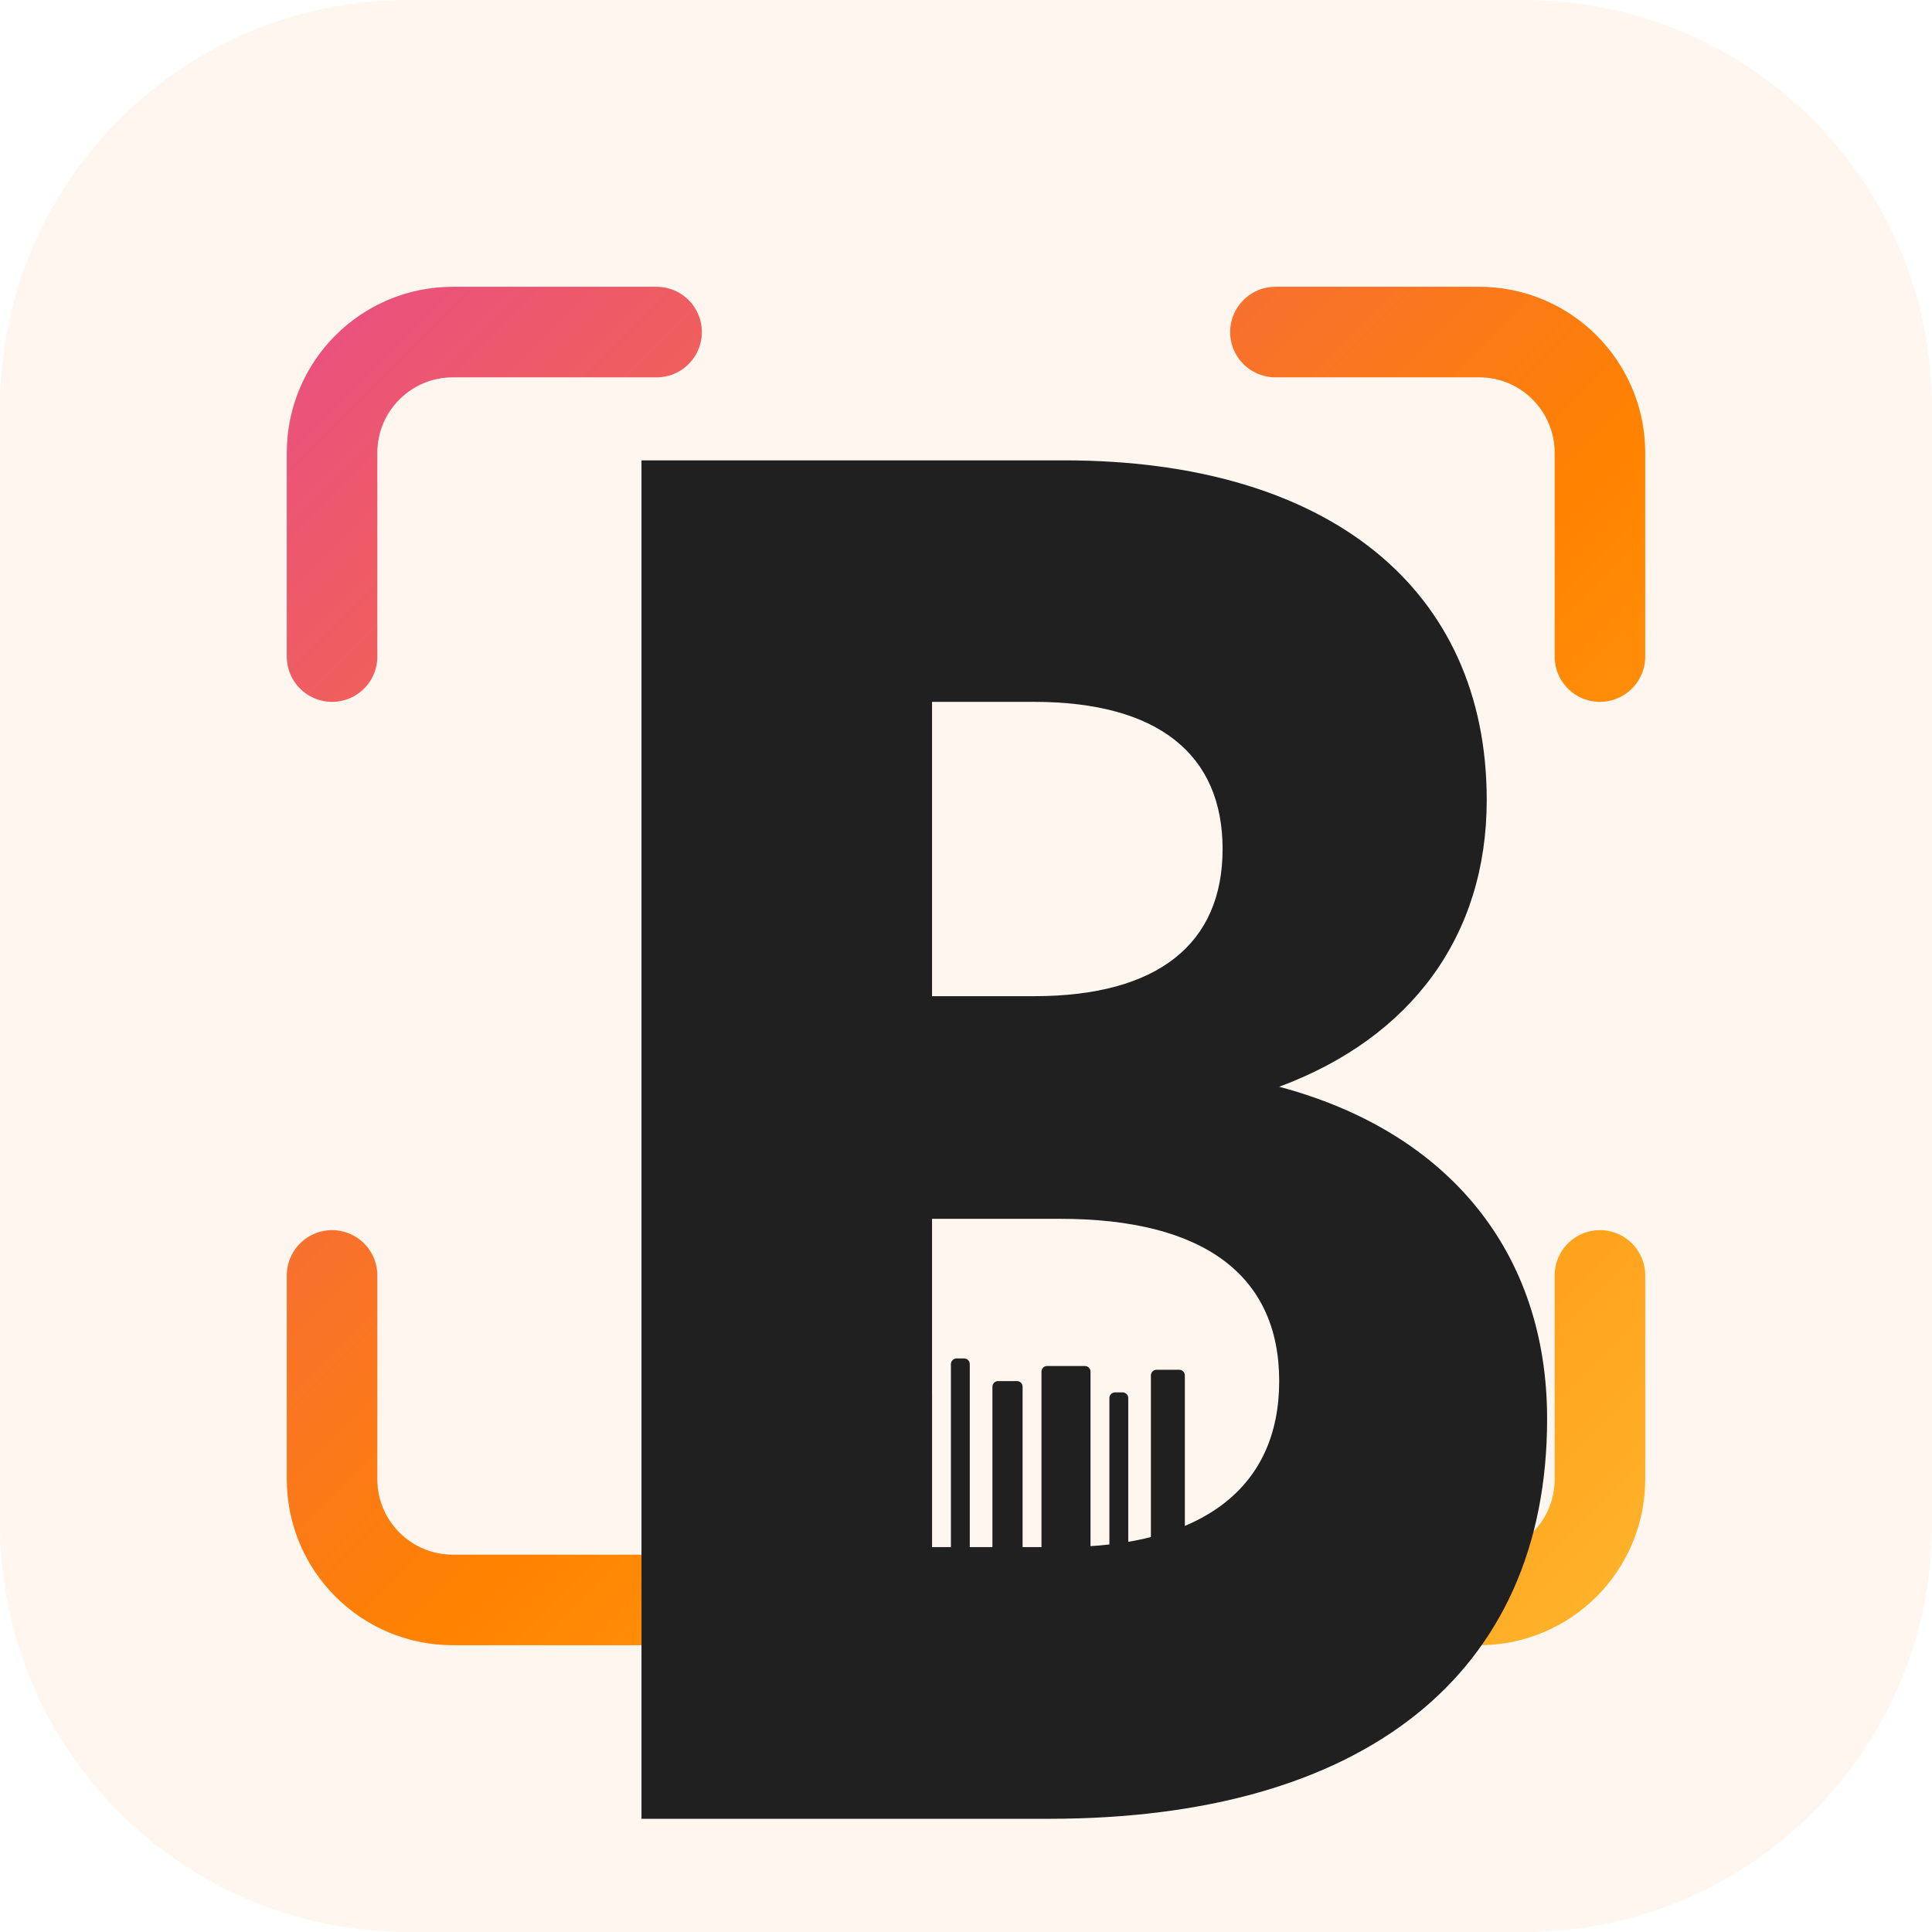
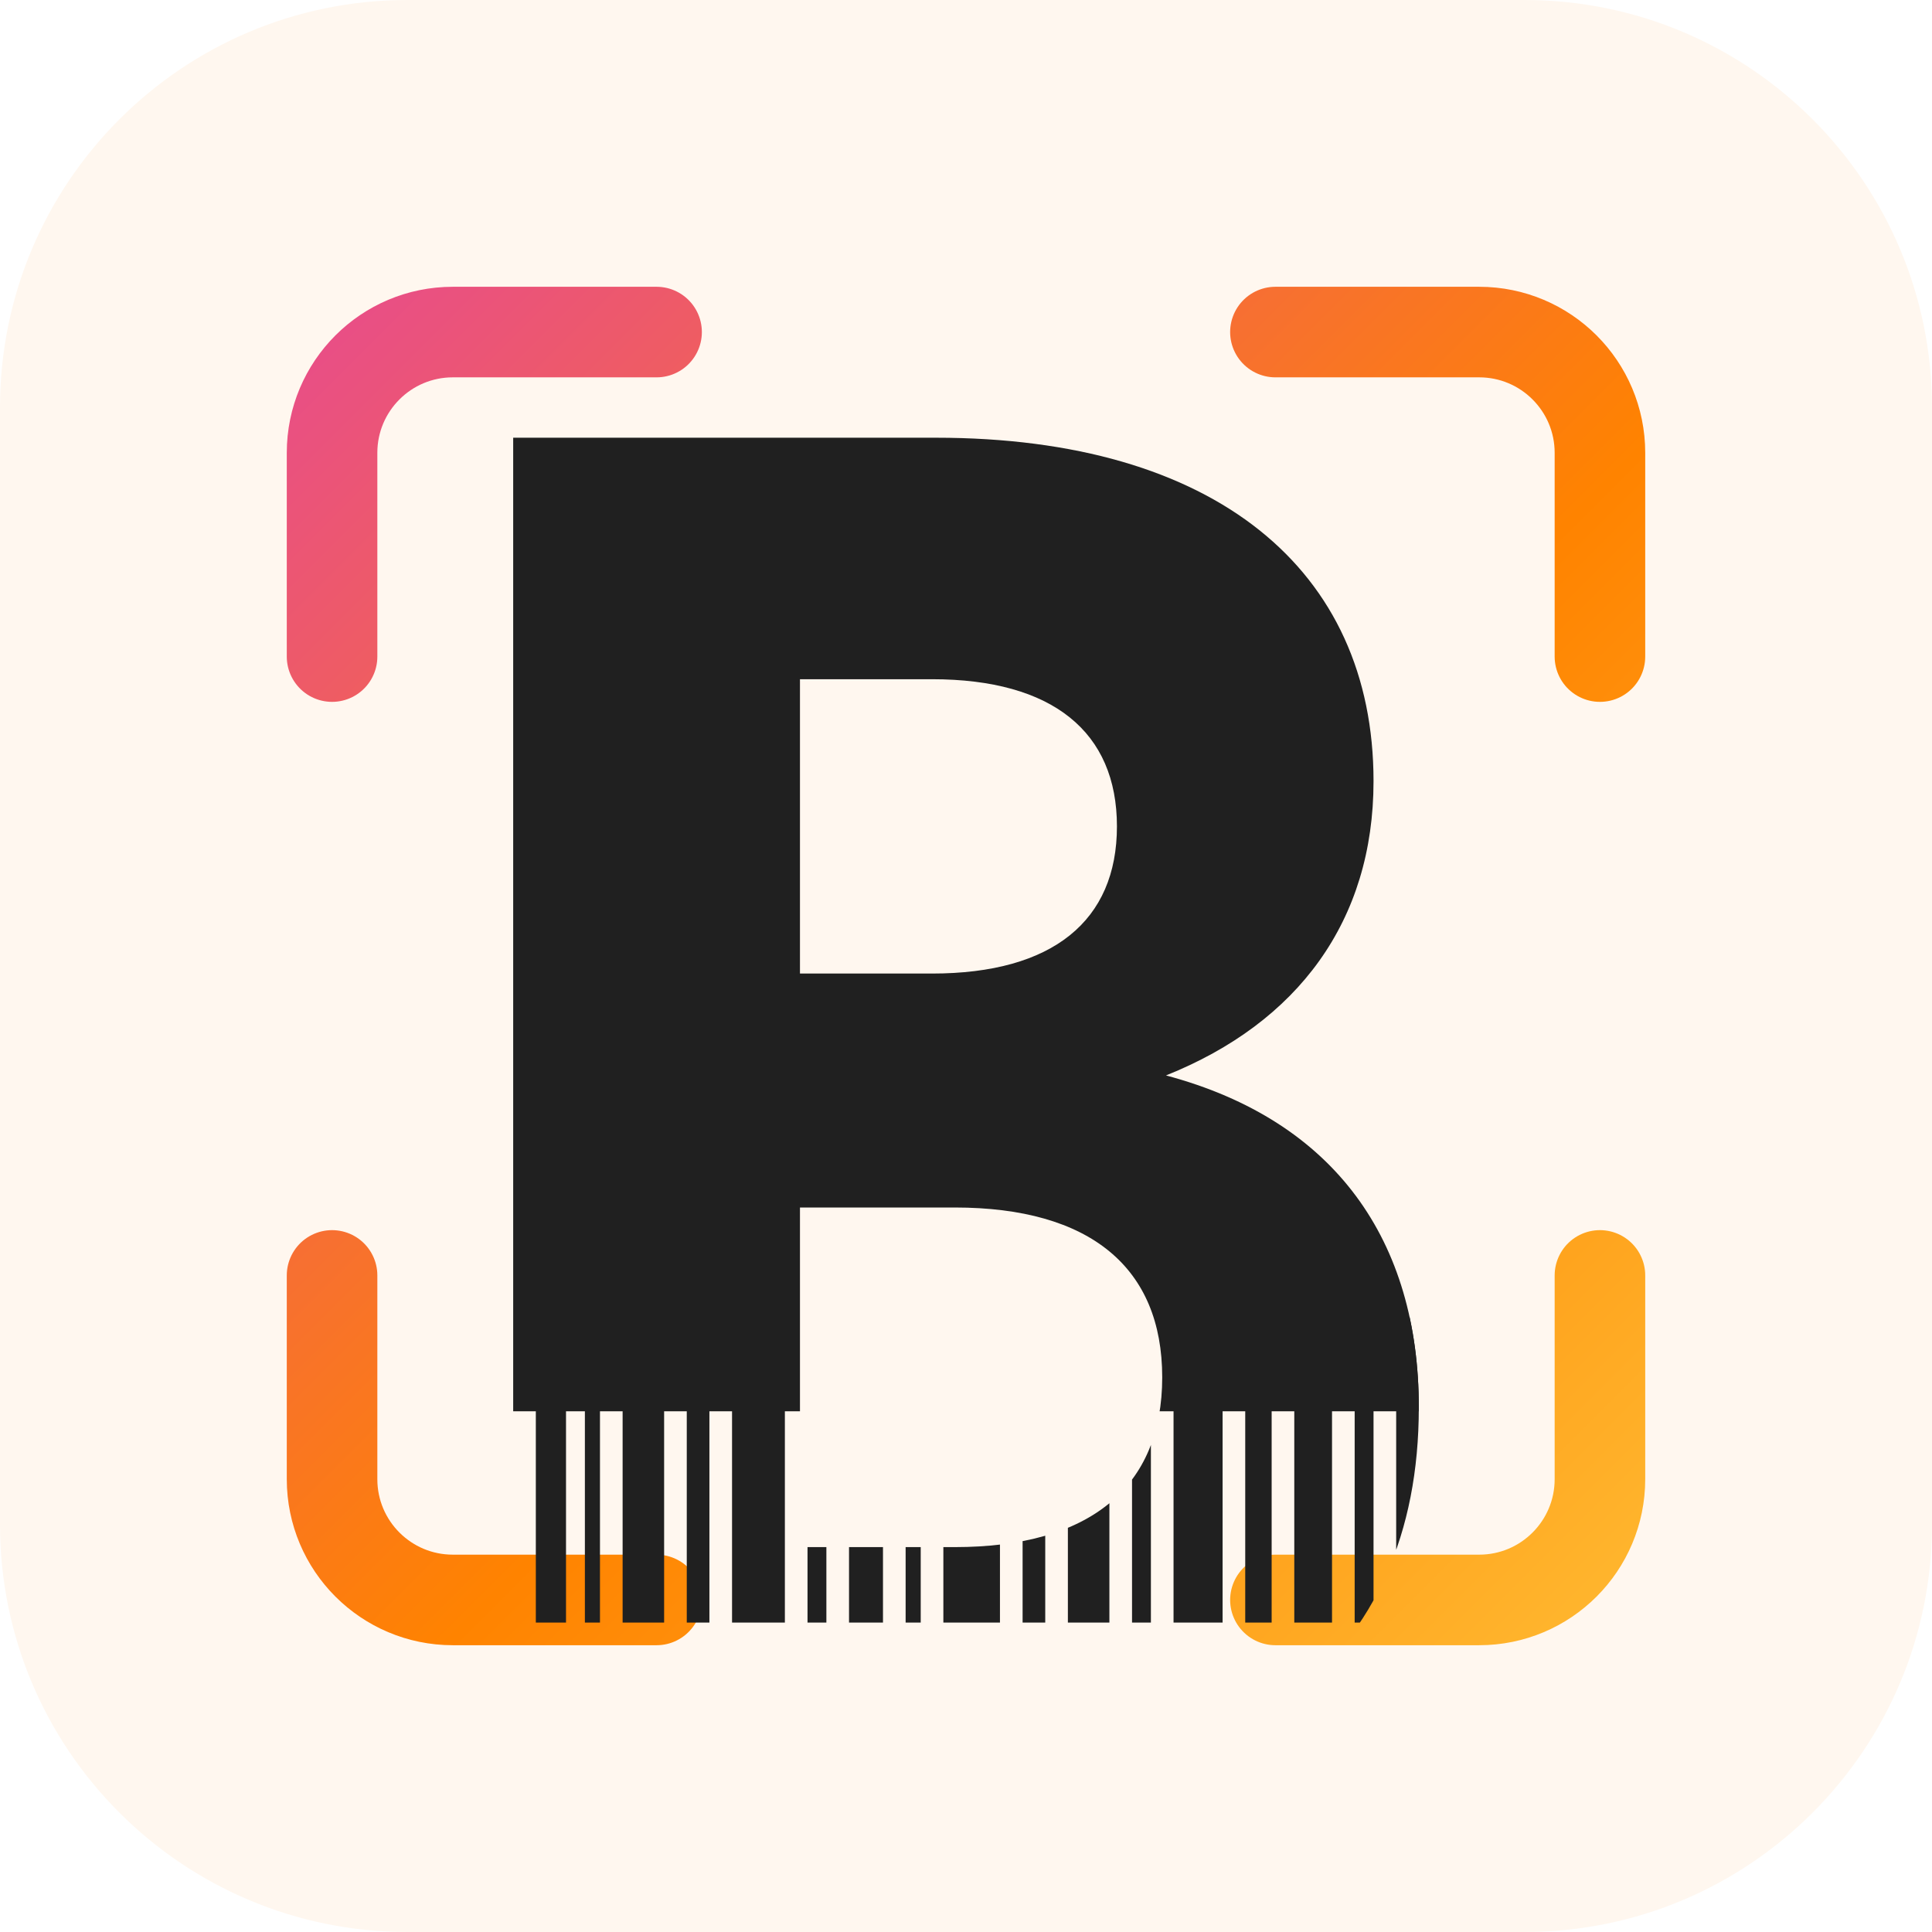
- <svg xmlns="http://www.w3.org/2000/svg" viewBox="0 0 512 512">
+ <svg xmlns="http://www.w3.org/2000/svg" viewBox="0 0 512 512" role="img" aria-label="Van Beijsterveld barcode logo">
  <defs>
-     <linearGradient id="frame" x1="70" y1="70" x2="442" y2="442" gradientUnits="userSpaceOnUse">
+     <linearGradient id="frameGradient" x1="82" y1="82" x2="430" y2="430" gradientUnits="userSpaceOnUse">
      <stop offset="0" stop-color="#E84D8A" />
-       <stop offset=".55" stop-color="#FF8300" />
+       <stop offset="0.56" stop-color="#FF8300" />
      <stop offset="1" stop-color="#FFB72F" />
    </linearGradient>
+     <path id="bShape" d="       M136 116       H248       C322 116 364 151 364 207       C364 244 344 271 309 285       C354 297 376 329 376 373       C376 440 329 476 246 476       H136       Z        M212 180       V258       H247       C279 258 296 244 296 219       C296 194 279 180 247 180       Z        M212 320       V410       H253       C289 410 308 394 308 365       C308 336 289 320 253 320       Z     " />
+     <clipPath id="bClip">
+       <use href="#bShape" fill-rule="evenodd" />
+     </clipPath>
+     <clipPath id="solidTop">
+       <rect x="120" y="100" width="272" height="274" />
+     </clipPath>
  </defs>
  <rect width="512" height="512" rx="108" fill="#FFF7EF" />
-   <g fill="none" stroke="url(#frame)" stroke-width="24" stroke-linecap="round">
+   <g fill="none" stroke="url(#frameGradient)" stroke-width="24" stroke-linecap="round">
    <path d="M88 174V120a32 32 0 0 1 32-32h54" />
    <path d="M338 88h54a32 32 0 0 1 32 32v54" />
    <path d="M424 338v54a32 32 0 0 1-32 32h-54" />
    <path d="M174 424h-54a32 32 0 0 1-32-32v-54" />
  </g>
-   <g fill="#202020">
-     <path d="M170 122h112c70 0 112 34 112 90 0 36-20 63-55 76 45 12 71 44 71 88 0 68-49 106-132 106H170V122zm104 142c33 0 50-14 50-39 0-25-17-39-50-39h-27v78h27zm7 146c38 0 58-16 58-44 0-28-20-43-58-43h-34v87h34z" />
-   </g>
-   <g fill="#202020">
-     <rect x="202" y="365" width="5" height="66" rx="1.5" />
-     <rect x="212" y="371" width="9" height="60" rx="1.5" />
-     <rect x="226" y="362" width="4" height="69" rx="1.5" />
-     <rect x="236" y="368" width="11" height="63" rx="1.5" />
-     <rect x="252" y="360" width="5" height="71" rx="1.5" />
-     <rect x="263" y="366" width="8" height="65" rx="1.5" />
-     <rect x="276" y="362" width="13" height="69" rx="1.5" />
-     <rect x="294" y="369" width="5" height="62" rx="1.5" />
-     <rect x="305" y="363" width="9" height="68" rx="1.5" />
+   <use href="#bShape" fill="#202020" fill-rule="evenodd" clip-path="url(#solidTop)" />
+   <g clip-path="url(#bClip)" fill="#202020">
+     <rect x="142" y="348" width="8" height="82" />
+     <rect x="155" y="354" width="4" height="76" />
+     <rect x="165" y="346" width="11" height="84" />
+     <rect x="182" y="352" width="6" height="78" />
+     <rect x="194" y="344" width="14" height="86" />
+     <rect x="214" y="350" width="5" height="80" />
+     <rect x="225" y="345" width="9" height="85" />
+     <rect x="240" y="353" width="4" height="77" />
+     <rect x="250" y="344" width="15" height="86" />
+     <rect x="271" y="349" width="6" height="81" />
+     <rect x="283" y="346" width="11" height="84" />
+     <rect x="300" y="354" width="5" height="76" />
+     <rect x="311" y="345" width="13" height="85" />
+     <rect x="330" y="351" width="7" height="79" />
+     <rect x="343" y="347" width="10" height="83" />
+     <rect x="359" y="355" width="5" height="75" />
+     <rect x="370" y="349" width="8" height="81" />
  </g>
</svg>
